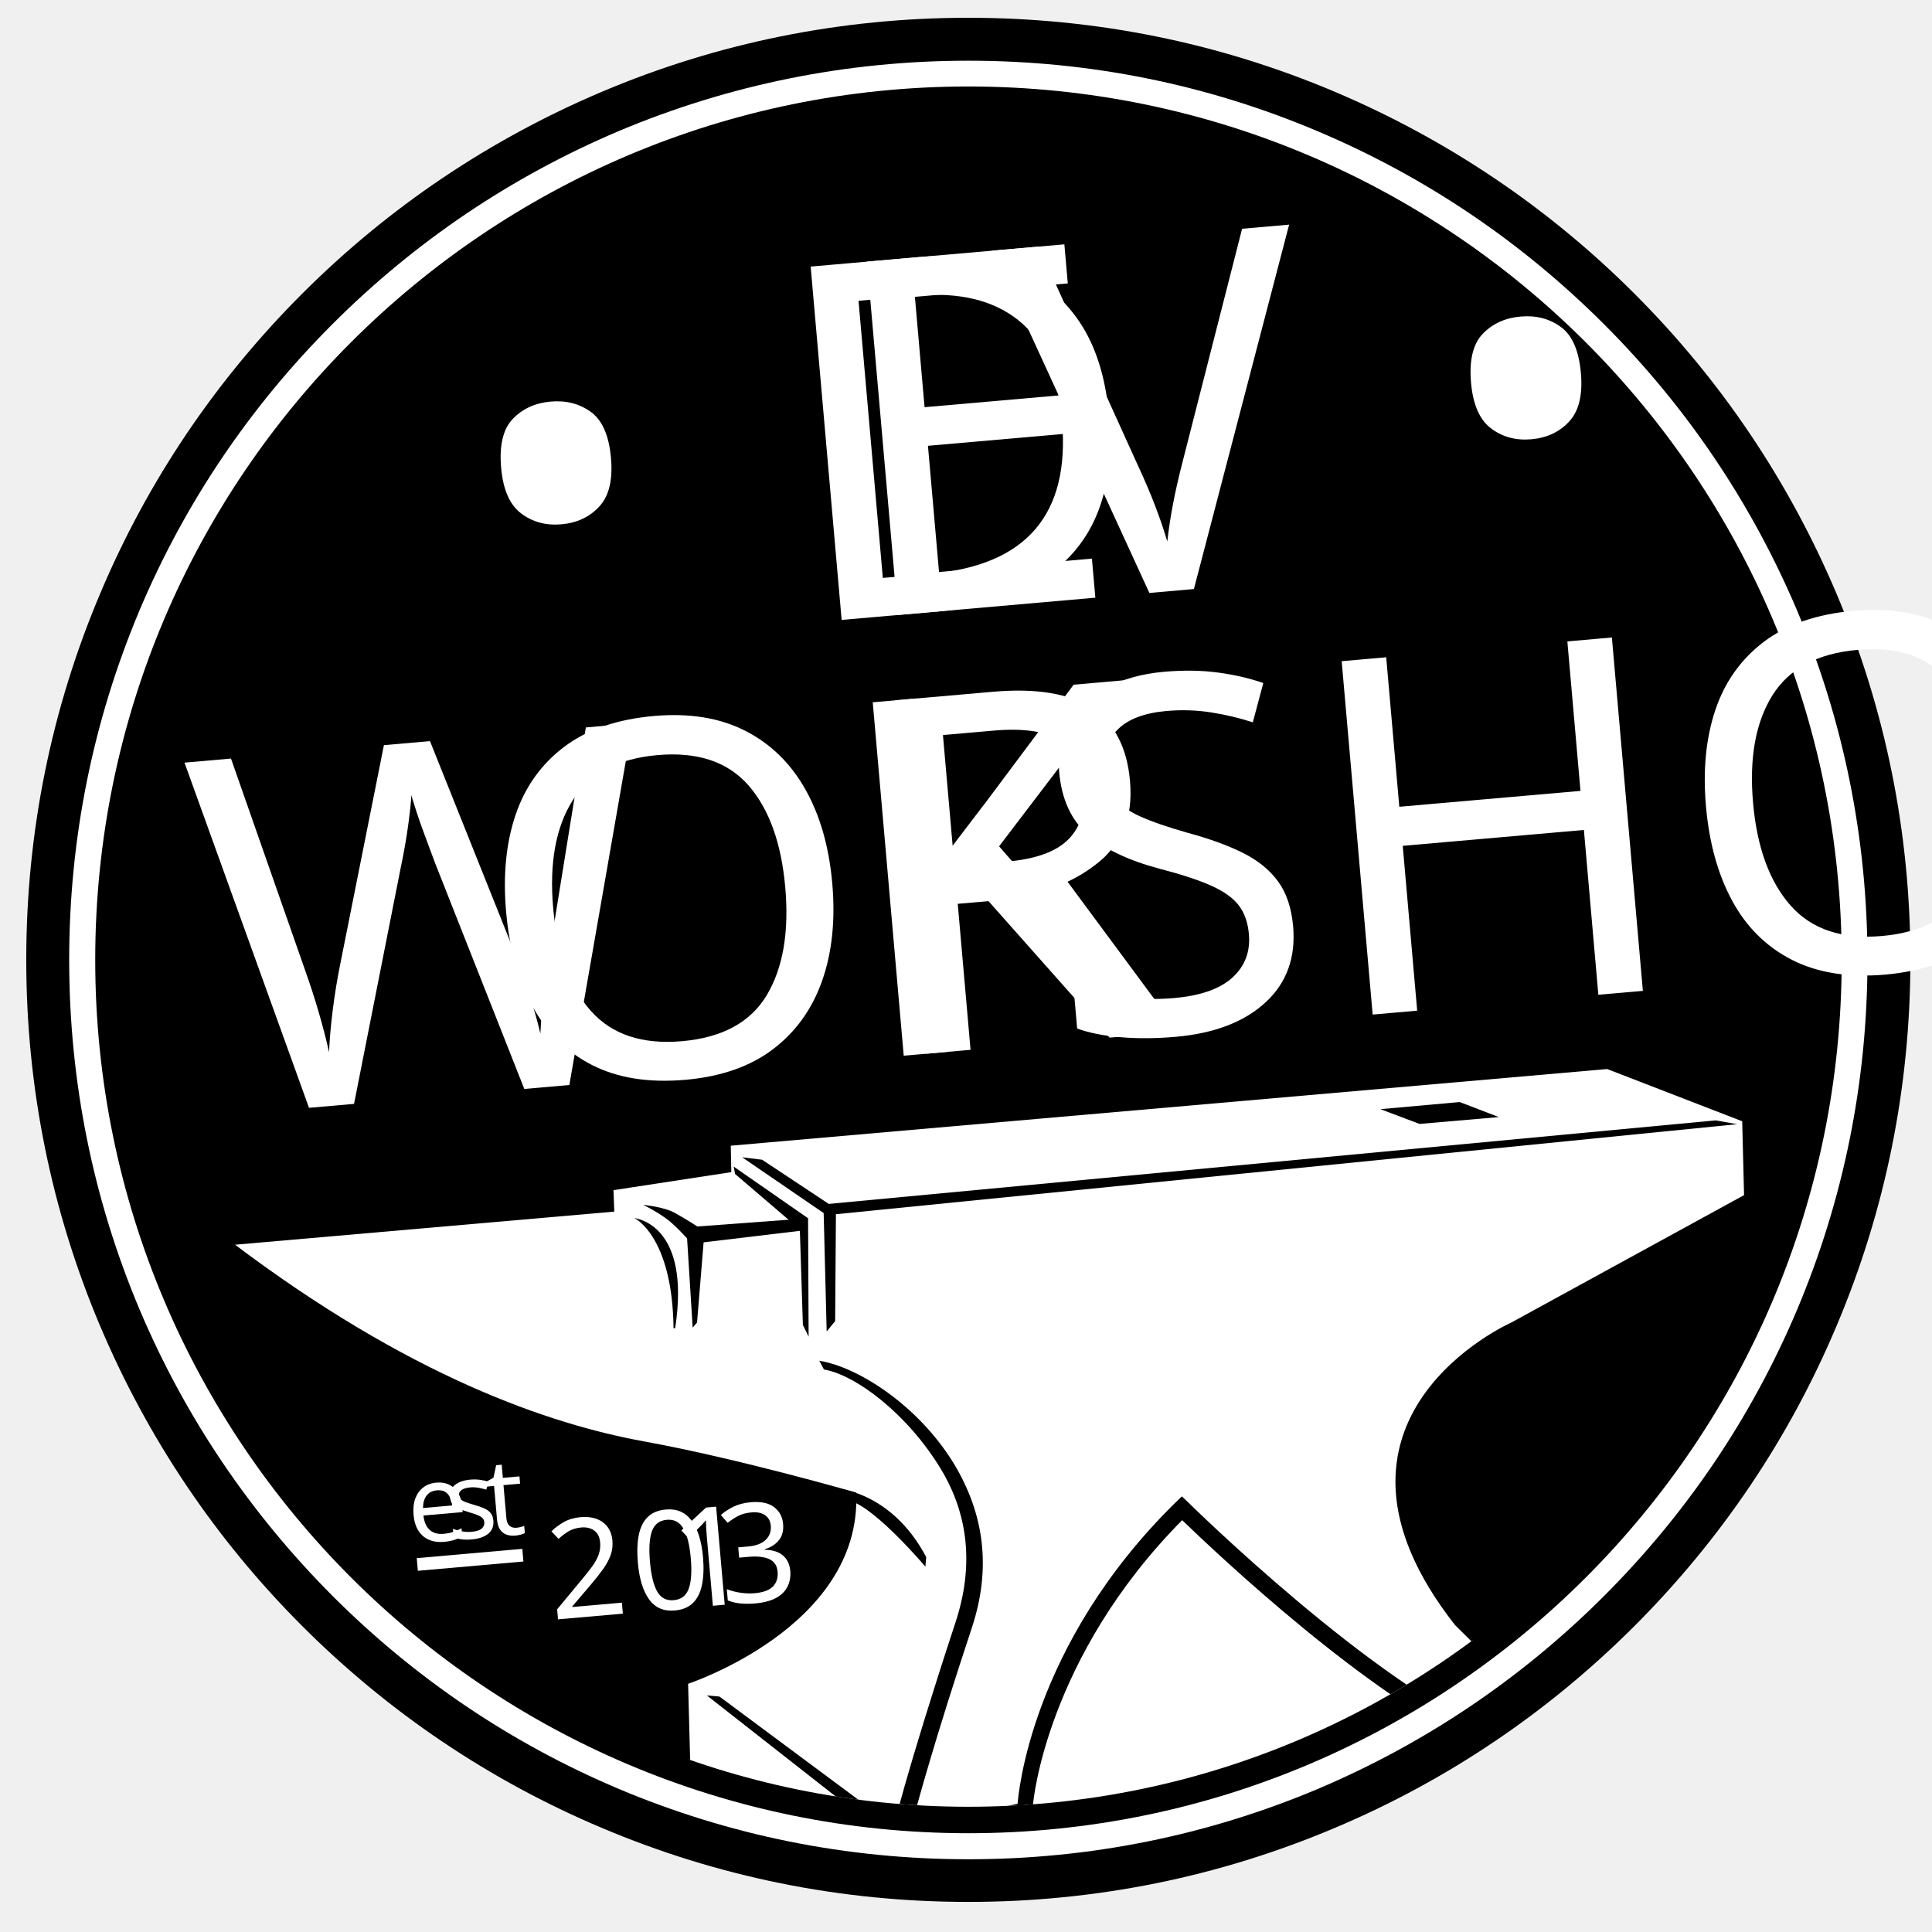
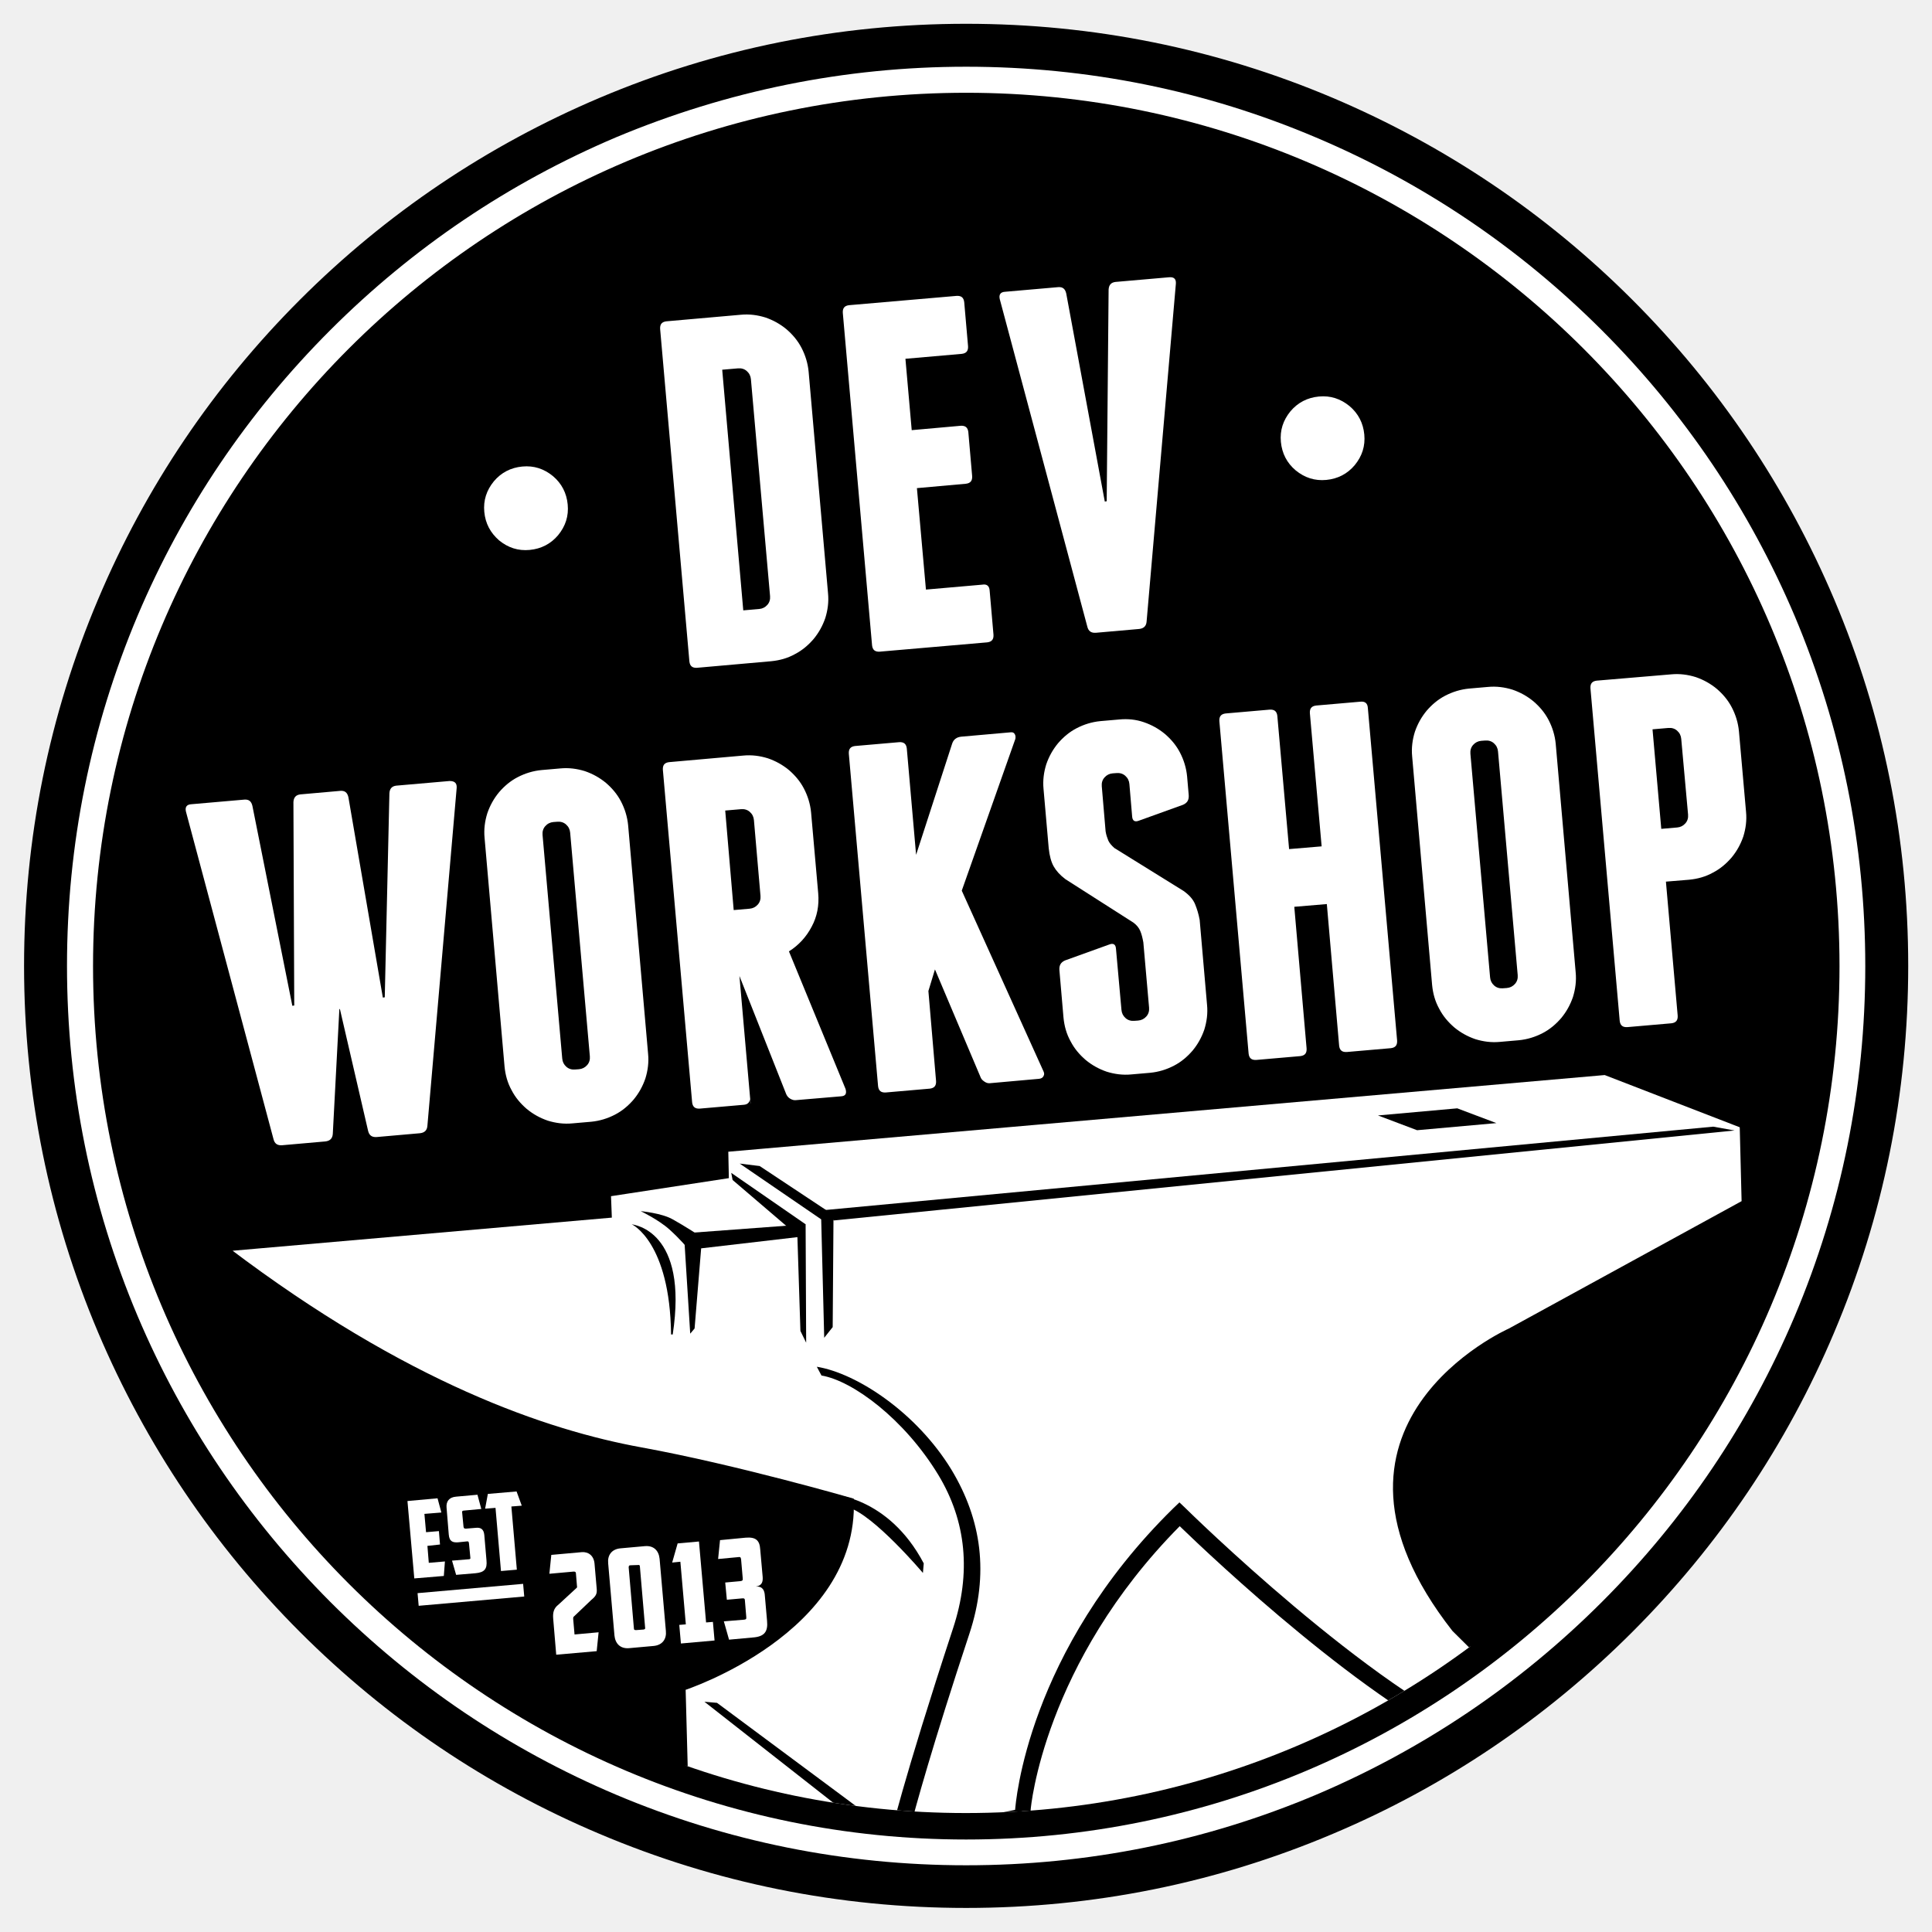
- <svg xmlns="http://www.w3.org/2000/svg" xmlns:xlink="http://www.w3.org/1999/xlink" version="1.1" id="Layer_1" x="0px" y="0px" viewBox="0 0 706.5 706.5" enable-background="new 0 0 706.5 706.5" xml:space="preserve">
+ <svg xmlns="http://www.w3.org/2000/svg" xmlns:xlink="http://www.w3.org/1999/xlink" version="1.1" id="Layer_1" x="0px" y="0px" viewBox="47 43.5 706.5 706.5" style="enable-background:new 47 43.5 706.5 706.5;" xml:space="preserve">
+   <style type="text/css">
+ 	.st0{fill:#FFFFFF;}
+ 	.st1{stroke:#000000;stroke-width:19.354;stroke-miterlimit:10;}
+ 	.st2{clip-path:url(#SVGID_2_);}
+ 	.st3{fill:none;stroke:#000000;stroke-width:1.234;stroke-miterlimit:10;}
+ 	.st4{enable-background:new    ;}
+ 	.st5{fill:none;stroke:#FFFFFF;stroke-width:4.645;stroke-miterlimit:10;}
+ </style>
  <g>
-     <path fill="#FFFFFF" d="M689,351c0,185-149.9,334.9-334.9,334.9C169.1,685.9,19.2,536,19.2,351c0-185,149.9-334.9,334.9-334.9   C539.1,16.1,689,166,689,351" />
-     <path stroke="#000000" stroke-width="19.354" stroke-miterlimit="10" d="M663.8,351c0,171-138.6,309.7-309.7,309.7   C183.1,660.7,44.5,522,44.5,351c0-171,138.6-309.7,309.7-309.7C525.1,41.4,663.8,180,663.8,351" />
-     <path d="M354.1,22.2c44.4,0,87.5,8.7,128,25.9c39.2,16.6,74.3,40.3,104.5,70.5s53.9,65.4,70.5,104.5c17.1,40.6,25.8,83.6,25.8,128   c0,44.4-8.7,87.5-25.8,128c-16.6,39.2-40.3,74.3-70.5,104.5s-65.4,53.9-104.5,70.5c-40.5,17.1-83.6,25.8-128,25.8   c-44.4,0-87.5-8.7-128-25.8c-39.2-16.6-74.3-40.3-104.5-70.5C91.4,553.3,67.7,518.2,51.1,479C34,438.5,25.3,395.4,25.3,351   c0-44.4,8.7-87.4,25.8-128c16.6-39.2,40.3-74.3,70.5-104.5c30.2-30.2,65.4-53.9,104.5-70.5C266.7,30.9,309.7,22.2,354.1,22.2    M354.1,6.5c-46.5,0-91.6,9.1-134.1,27.1c-41,17.4-77.9,42.2-109.5,73.8s-56.5,68.5-73.8,109.5C18.7,259.4,9.6,304.5,9.6,351   c0,46.5,9.1,91.6,27.1,134.1c17.4,41,42.2,77.9,73.8,109.5c31.6,31.6,68.5,56.5,109.5,73.8c42.5,18,87.6,27.1,134.1,27.1   c46.5,0,91.6-9.1,134.1-27.1c41-17.3,77.9-42.2,109.5-73.8c31.6-31.6,56.5-68.5,73.8-109.5c18-42.5,27.1-87.6,27.1-134.1   c0-46.5-9.1-91.6-27.1-134.1c-17.4-41-42.2-77.9-73.8-109.5C566.1,75.8,529.2,51,488.2,33.6C445.7,15.6,400.6,6.5,354.1,6.5" />
+     <path class="st0" d="M735.2,396.8c0,185-149.9,334.9-334.9,334.9S65.4,581.8,65.4,396.8S215.3,61.8,400.3,61.8   S735.2,211.8,735.2,396.8" />
+     <path class="st1" d="M710,396.8c0,171-138.6,309.7-309.7,309.7c-171,0-309.6-138.7-309.6-309.7S229.3,87.1,400.4,87.1   C571.2,87.2,710,225.8,710,396.8" />
+     <path d="M400.3,67.9c44.4,0,87.5,8.7,128,25.9c39.2,16.6,74.3,40.3,104.5,70.5s53.9,65.4,70.5,104.5c17.1,40.6,25.8,83.6,25.8,128   s-8.7,87.5-25.8,128c-16.6,39.2-40.3,74.3-70.5,104.5s-65.4,53.9-104.5,70.5c-40.5,17.1-83.6,25.8-128,25.8s-87.5-8.7-128-25.8   c-39.2-16.6-74.3-40.3-104.5-70.5c-30.2-30.3-53.9-65.4-70.5-104.6c-17.1-40.5-25.8-83.6-25.8-128s8.7-87.4,25.8-128   c16.6-39.2,40.3-74.3,70.5-104.5s65.4-53.9,104.5-70.5C312.9,76.7,355.9,67.9,400.3,67.9 M400.3,52.2c-46.5,0-91.6,9.1-134.1,27.1   c-41,17.4-77.9,42.2-109.5,73.8s-56.5,68.5-73.8,109.5c-18,42.5-27.1,87.6-27.1,134.1s9.1,91.6,27.1,134.1   c17.4,41,42.2,77.9,73.8,109.5s68.5,56.5,109.5,73.8c42.5,18,87.6,27.1,134.1,27.1s91.6-9.1,134.1-27.1   c41-17.3,77.9-42.2,109.5-73.8s56.5-68.5,73.8-109.5c18-42.5,27.1-87.6,27.1-134.1s-9.1-91.6-27.1-134.1   c-17.4-41-42.2-77.9-73.8-109.5s-68.5-56.4-109.5-73.8C491.9,61.3,446.8,52.2,400.3,52.2" />
  </g>
  <g>
-     <defs>
-       <path id="SVGID_1_" d="M663.8,351c0,171-138.6,309.7-309.7,309.7C183.1,660.7,44.5,522,44.5,351c0-171,138.6-309.7,309.7-309.7    C525.1,41.4,663.8,180,663.8,351" />
-     </defs>
-     <clipPath id="SVGID_2_">
-       <use xlink:href="#SVGID_1_" overflow="visible" />
-     </clipPath>
-     <g clip-path="url(#SVGID_2_)">
-       <path fill="#FFFFFF" d="M587.8,390.3l49.9,19.3l0.7,27.8l-85.5,46.8c0,0-78.9,34.9-20.4,109.6c37,37.1,45.2,39,45.2,39l2.1,41.1    l-31.3,3.9c0,0-98.8-40.7-169.3,20.2l-48.1,11l-79.3-63.9l-0.8-29.8c0,0,63.3-20.6,61.5-69c0,0-42.5-12.3-77.1-18.6    c-34.6-6.3-86-23.7-151.1-73L224,442.5l-0.3-7.8l43.1-6.6l-0.2-9.7L587.8,390.3z" />
-       <path fill="none" stroke="#000000" stroke-width="1.234" stroke-miterlimit="10" d="M587.8,390.3l49.9,19.3l0.7,27.8l-85.5,46.8    c0,0-78.9,34.9-20.4,109.6c37,37.1,45.2,39,45.2,39l2.1,41.1l-31.3,3.9c0,0-98.8-40.7-169.3,20.2l-48.1,11l-79.3-63.9l-0.8-29.8    c0,0,63.3-20.6,61.5-69c0,0-42.5-12.3-77.1-18.6c-34.6-6.3-86-23.7-151.1-73L224,442.5l-0.3-7.8l43.1-6.6l-0.2-9.7L587.8,390.3z" />
-       <polygon points="331,706.2 327.2,702 326.1,673 258.5,620 263.1,620.4 330.4,670.4   " />
-       <path d="M378.4,692.1L374,697l-1.9-37.2c0.2-2.6,4.4-58,57.9-110.5l2.2-2.1l2.2,2.1c0.7,0.7,68.1,67,111.8,84.5l1.9,0.8l1,41.5    l-6.3-6l-0.8-31.3c-40.7-17.3-97.7-71.3-109.7-82.9c-49.7,50.2-54.5,103.1-54.5,103.7L378.4,692.1z" />
-       <polygon points="545.2,639.7 544.5,633.6 577,633.1 573.5,635.9   " />
-       <path d="M326.1,673.8l0-3c0.2-0.9,4.9-21.5,23.3-77.5c6.7-20.3,4.9-39.2-5.4-56.2c-12.4-20.4-31.3-34.4-42.7-36.3l-1.7-3.2    c14.7,2.4,36.5,16.8,49.2,37.6c11.1,18.4,13.8,38.2,6.6,60c-13.6,41.1-19.7,63.4-22,72.3l41.3-8.4l-0.5,5.5L326.1,673.8z" />
-       <path d="M246.9,485.7l-0.6,0c-0.4-33.8-14.3-40.3-14.4-40.3C232.7,445.6,252.7,447.8,246.9,485.7" />
-       <polygon points="295.7,488.8 293.6,484.5 292.5,450.1 257.3,454.3 254.9,483.6 253.3,485.5 251,448.8 295.5,445.5   " />
-       <path d="M252.3,454.1c0,0-2.6-3.2-6.6-6.8c-4-3.6-10.5-6.7-10.5-6.7s7.7,0.7,11.7,3c4.3,2.4,8.9,5.4,8.9,5.4L252.3,454.1z" />
-       <polygon points="292.3,449.4 268.8,429.3 268.3,426.6 295.5,445.5   " />
-       <polygon points="305.4,483.1 302.3,486.9 301.2,443.6 271.4,423.2 278.7,424.1 305.7,442   " />
-       <polygon points="305.8,444 302.5,440.3 627.4,409.7 635.2,411.1   " />
-       <polygon points="548.1,408.5 519.1,411 504.8,405.6 533.8,403   " />
-       <path d="M338.4,572.9c0,0-18.1-21.4-27.4-24l-6.3-4.8c0,0,20.9,0.5,34,25.3L338.4,572.9z" />
+     <g>
+       <g>
+         <defs>
+           <path id="SVGID_1_" d="M709.9,396.8c0,171-138.6,309.7-309.7,309.7c-171,0-309.6-138.7-309.6-309.7S229.2,87,400.3,87      C571.2,87.1,709.9,225.8,709.9,396.8" />
+         </defs>
+         <clipPath id="SVGID_2_">
+           <use xlink:href="#SVGID_1_" style="overflow:visible;" />
+         </clipPath>
+         <g class="st2">
+           <path class="st0" d="M633.9,436l49.9,19.3l0.7,27.8L599,529.9c0,0-78.9,34.9-20.4,109.6c37,37.1,45.2,39,45.2,39l2.1,41.1      l-31.3,3.9c0,0-98.8-40.7-169.3,20.2l-48.1,11l-79.3-63.9l-0.8-29.8c0,0,63.3-20.6,61.5-69c0,0-42.5-12.3-77.1-18.6      c-34.6-6.3-86-23.7-151.1-73l139.7-12.2l-0.3-7.8l43.1-6.6l-0.2-9.7L633.9,436z" />
+           <path class="st3" d="M633.9,436l49.9,19.3l0.7,27.8L599,529.9c0,0-78.9,34.9-20.4,109.6c37,37.1,45.2,39,45.2,39l2.1,41.1      l-31.3,3.9c0,0-98.8-40.7-169.3,20.2l-48.1,11l-79.3-63.9l-0.8-29.8c0,0,63.3-20.6,61.5-69c0,0-42.5-12.3-77.1-18.6      c-34.6-6.3-86-23.7-151.1-73l139.7-12.2l-0.3-7.8l43.1-6.6l-0.2-9.7L633.9,436z" />
+           <polygon points="377.1,752 373.3,747.8 372.2,718.8 304.6,665.8 309.2,666.2 376.5,716.2     " />
+           <path d="M424.5,737.8l-4.4,4.9l-1.9-37.2c0.2-2.6,4.4-58,57.9-110.5l2.2-2.1l2.2,2.1c0.7,0.7,68.1,67,111.8,84.5l1.9,0.8l1,41.5      l-6.3-6l-0.8-31.3c-40.7-17.3-97.7-71.3-109.7-82.9c-49.7,50.2-54.5,103.1-54.5,103.7L424.5,737.8z" />
+           <polygon points="591.3,685.5 590.6,679.3 623.1,678.8 619.6,681.7     " />
+           <path d="M372.2,719.5v-3c0.2-0.9,4.9-21.5,23.3-77.5c6.7-20.3,4.9-39.2-5.4-56.2c-12.4-20.4-31.3-34.4-42.7-36.3l-1.7-3.2      c14.7,2.4,36.5,16.8,49.2,37.6c11.1,18.4,13.8,38.2,6.6,60c-13.6,41.1-19.7,63.4-22,72.3l41.3-8.4l-0.5,5.5L372.2,719.5z" />
+           <path d="M293,531.5h-0.6c-0.4-33.8-14.3-40.3-14.4-40.3C278.8,491.4,298.8,493.5,293,531.5" />
+           <polygon points="341.8,534.5 339.7,530.2 338.6,495.9 303.4,500 301,529.3 299.4,531.2 297.1,494.5 341.6,491.2     " />
+           <path d="M298.4,499.9c0,0-2.6-3.2-6.6-6.8c-4-3.6-10.5-6.7-10.5-6.7s7.7,0.7,11.7,3c4.3,2.4,8.9,5.4,8.9,5.4L298.4,499.9z" />
+           <polygon points="338.4,495.1 314.9,475 314.4,472.4 341.6,491.2     " />
+           <polygon points="351.5,528.8 348.4,532.7 347.3,489.4 317.5,469 324.8,469.9 351.8,487.8     " />
+           <polygon points="351.9,489.8 348.6,486 673.5,455.5 681.3,456.9     " />
+           <polygon points="594.2,454.2 565.2,456.8 550.9,451.4 579.9,448.8     " />
+           <path d="M384.5,618.7c0,0-18.1-21.4-27.4-24l-6.3-4.8c0,0,20.9,0.5,34,25.3L384.5,618.7z" />
+         </g>
+       </g>
    </g>
  </g>
  <g>
    <g>
-       <text transform="matrix(0.9962 -8.733913e-02 8.734000e-02 0.9962 175.1156 238.3267)">
-         <tspan x="0" y="0" fill="#FFFFFF" font-family="'Franchise-Bold'" font-size="181.663px">• D</tspan>
-         <tspan x="136.2" y="0" fill="#FFFFFF" font-family="'Franchise-Bold'" font-size="181.663px" letter-spacing="3">E</tspan>
-         <tspan x="199.8" y="0" fill="#FFFFFF" font-family="'Franchise-Bold'" font-size="181.663px">V •</tspan>
-       </text>
-       <text transform="matrix(0.9962 -8.733913e-02 8.734000e-02 0.9962 76.6215 408.3014)">
-         <tspan x="0" y="0" fill="#FFFFFF" font-family="'Franchise-Bold'" font-size="181.666px">W</tspan>
-         <tspan x="103.5" y="0" fill="#FFFFFF" font-family="'Franchise-Bold'" font-size="181.666px">OR</tspan>
-         <tspan x="237.2" y="0" fill="#FFFFFF" font-family="'Franchise-Bold'" font-size="181.666px">K</tspan>
-         <tspan x="309.6" y="0" fill="#FFFFFF" font-family="'Franchise-Bold'" font-size="181.666px">SHOP</tspan>
-       </text>
+       <g class="st4">
+         <path class="st0" d="M224.1,230.7c-0.4-4.2,0.8-7.9,3.5-11.2c2.7-3.2,6.2-5,10.4-5.4s7.9,0.8,11.2,3.5c3.2,2.7,5,6.2,5.4,10.4     s-0.8,7.9-3.5,11.2c-2.7,3.2-6.2,5-10.4,5.4s-7.9-0.8-11.2-3.5C226.3,238.3,224.5,234.9,224.1,230.7z" />
+         <path class="st0" d="M317.9,158.6c3.1-0.3,6.1,0.1,9,1c2.9,1,5.4,2.4,7.7,4.3c2.2,1.9,4.1,4.1,5.5,6.8s2.3,5.6,2.6,8.7l7.1,81.1     c0.3,3.1-0.1,6.1-1,9c-1,2.9-2.4,5.4-4.3,7.7c-1.9,2.2-4.1,4.1-6.8,5.5c-2.7,1.5-5.6,2.3-8.7,2.6l-27.1,2.4     c-1.7,0.1-2.6-0.6-2.8-2.3l-10.7-121.6c-0.1-1.7,0.6-2.6,2.3-2.8L317.9,158.6z M321.6,182.2c-0.1-1.2-0.6-2.2-1.5-3s-2-1.1-3.2-1     l-5.8,0.5l7.7,88l5.8-0.5c1.2-0.1,2.2-0.6,3-1.5s1.1-2,1-3.2L321.6,182.2z" />
+       </g>
+       <g class="st4">
+         <path class="st0" d="M408.9,259.5l1.4,16.1c0.1,1.7-0.6,2.6-2.3,2.8l-39.3,3.4c-1.7,0.1-2.6-0.6-2.8-2.3l-10.7-121.6     c-0.1-1.7,0.6-2.6,2.3-2.8l39.3-3.4c1.7-0.1,2.6,0.6,2.8,2.3l1.4,16.1c0.1,1.7-0.6,2.6-2.3,2.8l-20.6,1.8l2.3,26.1l17.9-1.6     c1.7-0.1,2.6,0.6,2.8,2.3l1.4,16.1c0.1,1.7-0.6,2.6-2.3,2.8l-17.9,1.6l3.3,37.1l20.6-1.8C407.9,257,408.8,257.8,408.9,259.5z" />
+       </g>
+       <g class="st4">
+         <path class="st0" d="M477,147.2l-10.7,123.5c-0.1,1.7-1,2.6-2.7,2.8l-15.9,1.4c-1.7,0.1-2.7-0.6-3.1-2.3l-32-119.7     c-0.4-1.7,0.3-2.6,1.9-2.7l19.5-1.7c1.6-0.1,2.5,0.6,2.9,2.3l14.1,76.1l0.7-0.1l0.7-77.4c0.1-1.7,0.9-2.6,2.5-2.8l19.5-1.7     C476.3,144.7,477.1,145.5,477,147.2z" />
+         <path class="st0" d="M515.4,205.1c-0.4-4.2,0.8-7.9,3.5-11.2c2.7-3.2,6.2-5,10.4-5.4s7.9,0.8,11.2,3.5c3.2,2.7,5,6.2,5.4,10.4     s-0.8,7.9-3.5,11.2c-2.7,3.2-6.2,5-10.4,5.4s-7.9-0.8-11.2-3.5C517.6,212.8,515.8,209.3,515.4,205.1z" />
+       </g>
+       <g class="st4">
+         <path class="st0" d="M214,331.6l-10.7,123.5c-0.1,1.7-1,2.6-2.7,2.8l-15.9,1.4c-1.7,0.1-2.7-0.6-3.1-2.3l-10.3-44.5h-0.2     l-2.4,45.6c-0.1,1.7-1,2.6-2.7,2.8l-15.9,1.4c-1.7,0.1-2.7-0.6-3.1-2.3l-32-119.7c-0.4-1.7,0.3-2.6,1.9-2.7l19.5-1.7     c1.6-0.1,2.5,0.6,2.9,2.3l14.6,73.1l0.7-0.1l-0.3-74.4c0.1-1.7,0.9-2.6,2.5-2.8l14.7-1.3c1.6-0.1,2.5,0.6,2.9,2.3l12.6,73.3     l0.7-0.1l1.7-74.6c0.1-1.7,0.9-2.6,2.5-2.8l19.5-1.7C213.3,329.1,214.1,329.9,214,331.6z" />
+       </g>
+       <g class="st4">
+         <path class="st0" d="M284,428.9c0.3,3.1-0.1,6.1-1,9c-1,2.9-2.4,5.4-4.3,7.7c-1.9,2.2-4.1,4.1-6.8,5.5c-2.7,1.4-5.6,2.3-8.7,2.6     l-6.9,0.6c-3.1,0.3-6.1-0.1-9-1c-2.9-1-5.4-2.4-7.7-4.3c-2.2-1.9-4.1-4.1-5.5-6.8c-1.5-2.7-2.3-5.6-2.6-8.7l-7.3-83.6     c-0.3-3.1,0.1-6.1,1-9c1-2.9,2.4-5.4,4.3-7.7c1.9-2.2,4.1-4.1,6.8-5.5s5.6-2.3,8.7-2.6l6.9-0.6c3.1-0.3,6.1,0.1,9,1     c2.9,1,5.4,2.4,7.7,4.3c2.2,1.9,4.1,4.1,5.5,6.8c1.4,2.7,2.3,5.6,2.6,8.7L284,428.9z M255.5,348c-0.1-1.2-0.6-2.2-1.5-3     s-2-1.1-3.2-1l-1.4,0.1c-1.2,0.1-2.2,0.6-3,1.5s-1.1,2-1,3.2l7.2,81.8c0.1,1.2,0.6,2.2,1.5,3s2,1.1,3.2,1l1.4-0.1     c1.2-0.1,2.2-0.6,3-1.5s1.1-2,1-3.2L255.5,348z" />
+         <path class="st0" d="M356.2,441.7c0.5,1.7,0,2.6-1.6,2.7l-16.5,1.4c-0.7,0.1-1.4-0.1-2.1-0.5s-1.2-1-1.5-1.7l-17.1-43.2l4.1,46.9     l-0.3-1.8c-0.1,1.2-0.9,1.9-2.2,2l-16.1,1.4c-1.7,0.1-2.6-0.6-2.8-2.3L289.4,325c-0.1-1.7,0.6-2.6,2.3-2.8l27.1-2.4     c3.1-0.3,6.1,0.1,9,1c2.9,1,5.4,2.4,7.7,4.3c2.2,1.9,4.1,4.1,5.5,6.8c1.4,2.7,2.3,5.6,2.6,8.7l2.6,29.5c0.4,4.5-0.4,8.6-2.4,12.3     c-2,3.8-4.8,6.8-8.3,9L356.2,441.7z M315.3,376.3l5.8-0.5c1.2-0.1,2.2-0.6,3-1.5s1.1-2,1-3.2l-2.4-27.7c-0.1-1.2-0.6-2.2-1.5-3     s-2-1.1-3.2-1l-5.8,0.5L315.3,376.3z" />
+       </g>
+       <g class="st4">
+         <path class="st0" d="M418.1,312c0.3,0.5,0.3,1.1,0.2,1.7l-19.6,55.5l29.9,66.1c0.3,0.6,0.3,1.2,0,1.7c-0.3,0.6-0.8,0.9-1.6,1     l-17.9,1.6c-0.7,0.1-1.4-0.1-2-0.5s-1.1-0.8-1.4-1.4L388.9,398l-2.4,7.9l2.8,32.9c0.1,1.7-0.6,2.6-2.3,2.8l-16.1,1.4     c-1.7,0.1-2.6-0.6-2.8-2.3l-10.7-121.6c-0.1-1.7,0.6-2.6,2.3-2.8l16.1-1.4c1.7-0.1,2.6,0.6,2.8,2.3l3.4,38.9l13.2-40.7     c0.5-1.5,1.6-2.3,3.2-2.5l18.1-1.6C417.3,311.2,417.8,311.4,418.1,312z" />
+       </g>
+       <g class="st4">
+         <path class="st0" d="M465.3,307.6c2.9,1,5.4,2.4,7.7,4.3c2.2,1.9,4.1,4.1,5.5,6.8c1.4,2.7,2.3,5.6,2.6,8.7l0.6,6.9     c0.1,1.7-0.5,2.8-2.1,3.5l-16.1,5.8c-1.5,0.6-2.4,0.1-2.5-1.6l-1-11.8c-0.1-1.2-0.6-2.2-1.5-3s-2-1.1-3.2-1l-1.4,0.1     c-1.2,0.1-2.2,0.6-3,1.5s-1.1,2-1,3.2l1.4,16.5c0.2,1.3,0.6,2.4,1,3.4c0.4,0.9,1.2,1.8,2.2,2.7l25.3,15.7     c2.1,1.5,3.5,3.1,4.2,4.8c0.7,1.7,1.3,3.6,1.7,5.8l2.7,31.1c0.3,3.1-0.1,6.1-1,9c-1,2.9-2.4,5.4-4.3,7.7     c-1.9,2.2-4.1,4.1-6.8,5.5c-2.7,1.4-5.6,2.3-8.7,2.6l-6.9,0.6c-3.1,0.3-6.1-0.1-9-1c-2.9-1-5.4-2.4-7.7-4.3     c-2.2-1.9-4.1-4.1-5.5-6.8c-1.5-2.7-2.3-5.6-2.6-8.7l-1.5-17.4c-0.1-1.7,0.5-2.8,2.1-3.5l16.1-5.8c1.5-0.6,2.4-0.1,2.5,1.6     l2,22.3c0.1,1.2,0.6,2.2,1.5,3s2,1.1,3.2,1l1.4-0.1c1.2-0.1,2.2-0.6,3-1.5s1.1-2,1-3.2l-2.1-23.9c-0.3-1.6-0.6-2.9-1.1-4.1     s-1.3-2.2-2.5-3.1L436.6,365c-2-1.5-3.4-3.1-4.3-4.7s-1.5-3.8-1.8-6.6l-1.9-21.7c-0.3-3.1,0.1-6.1,1-9c1-2.9,2.4-5.4,4.3-7.7     c1.9-2.2,4.1-4.1,6.8-5.5c2.7-1.4,5.6-2.3,8.7-2.6l6.9-0.6C459.4,306.3,462.4,306.6,465.3,307.6z" />
+         <path class="st0" d="M547.2,302.4L557.9,424c0.1,1.7-0.6,2.6-2.3,2.8l-16.1,1.4c-1.7,0.1-2.6-0.6-2.8-2.3l-4.5-51.8l-11.9,1     l4.5,51.8c0.1,1.7-0.6,2.6-2.3,2.8l-16.1,1.4c-1.7,0.1-2.6-0.6-2.8-2.3l-10.7-121.6c-0.1-1.7,0.6-2.6,2.3-2.8l16.1-1.4     c1.7-0.1,2.6,0.6,2.8,2.3l4.3,48.7l11.9-1l-4.3-48.7c-0.1-1.7,0.6-2.6,2.3-2.8l16.1-1.4C546.2,299.9,547.1,300.7,547.2,302.4z" />
+         <path class="st0" d="M623.2,399.1c0.3,3.1-0.1,6.1-1,9c-1,2.9-2.4,5.4-4.3,7.7c-1.9,2.2-4.1,4.1-6.8,5.5s-5.6,2.3-8.7,2.6     l-6.9,0.6c-3.1,0.3-6.1-0.1-9-1c-2.9-1-5.4-2.4-7.7-4.3c-2.2-1.9-4.1-4.1-5.5-6.8c-1.5-2.7-2.3-5.6-2.6-8.7l-7.3-83.6     c-0.3-3.1,0.1-6.1,1-9c1-2.9,2.4-5.4,4.3-7.7c1.9-2.2,4.1-4.1,6.8-5.5s5.6-2.3,8.7-2.6l6.9-0.6c3.1-0.3,6.1,0.1,9,1     c2.9,1,5.4,2.4,7.7,4.3c2.2,1.9,4.1,4.1,5.5,6.8c1.4,2.7,2.3,5.6,2.6,8.7L623.2,399.1z M594.8,318.3c-0.1-1.2-0.6-2.2-1.5-3     s-2-1.1-3.2-1l-1.4,0.1c-1.2,0.1-2.2,0.6-3,1.5s-1.1,2-1,3.2l7.2,81.8c0.1,1.2,0.6,2.2,1.5,3s2,1.1,3.2,1l1.4-0.1     c1.2-0.1,2.2-0.6,3-1.5s1.1-2,1-3.2L594.8,318.3z" />
+         <path class="st0" d="M658.1,290.1c3.1-0.3,6.1,0.1,9,1c2.9,1,5.4,2.4,7.7,4.3c2.2,1.9,4.1,4.1,5.5,6.8c1.4,2.7,2.3,5.6,2.6,8.7     l2.6,29.5c0.3,3.1-0.1,6.1-1,9c-1,2.9-2.4,5.4-4.3,7.7c-1.9,2.2-4.1,4.1-6.8,5.5c-2.7,1.5-5.6,2.3-8.7,2.6l-8.5,0.7l4.3,49     c0.1,1.7-0.6,2.6-2.3,2.8l-16.1,1.4c-1.7,0.1-2.6-0.6-2.8-2.3l-10.7-121.6c-0.1-1.7,0.6-2.6,2.3-2.8L658.1,290.1z M661.8,313.7     c-0.1-1.2-0.6-2.2-1.5-3s-2-1.1-3.2-1l-5.8,0.5l3.2,36.4l5.8-0.5c1.2-0.1,2.2-0.6,3-1.5s1.1-2,1-3.2L661.8,313.7z" />
+       </g>
    </g>
    <g>
-       <text transform="matrix(0.9962 -8.733913e-02 8.734000e-02 0.9962 201.649 592.3762)">
-         <tspan x="0" y="0" fill="#FFFFFF" font-family="'AmericanCaptain'" font-size="50.424px" letter-spacing="2">20</tspan>
-         <tspan x="45.7" y="0" fill="#FFFFFF" font-family="'AmericanCaptain'" font-size="50.424px" letter-spacing="2">1</tspan>
-         <tspan x="62.6" y="0" fill="#FFFFFF" font-family="'AmericanCaptain'" font-size="50.424px">3</tspan>
-       </text>
-       <text transform="matrix(0.9962 -8.733913e-02 8.734000e-02 0.9962 149.994 564.5256)">
-         <tspan x="0" y="0" fill="#FFFFFF" font-family="'AmericanCaptain'" font-size="39.265px">e</tspan>
-         <tspan x="14" y="0" fill="#FFFFFF" font-family="'AmericanCaptain'" font-size="39.265px">s</tspan>
-         <tspan x="28.8" y="0" fill="#FFFFFF" font-family="'AmericanCaptain'" font-size="39.265px">t</tspan>
-       </text>
-       <line fill="none" stroke="#FFFFFF" stroke-width="4.645" stroke-miterlimit="10" x1="152.6" y1="572.1" x2="191.2" y2="568.7" />
+       <g class="st4">
+         <path class="st0" d="M265.2,624.4c0.2,1.9-0.3,2.8-1.9,4.1l-6.4,6.1c-0.3,0.2-0.3,0.5-0.3,0.9l0.5,5.7l8.8-0.8l-0.7,6.9     l-14.8,1.3l-1.1-13.1c-0.2-2.3,0.2-3.9,1.9-5.2l6.4-5.9c0.4-0.3,0.5-0.5,0.4-0.8l-0.4-4.8c0-0.5-0.4-0.6-0.8-0.6l-8.9,0.8     l0.7-6.9l11.1-1c2.4-0.2,4.4,1.2,4.7,4.1L265.2,624.4z" />
+         <path class="st0" d="M269.4,615.2c-0.3-2.9,1.2-5.2,4.5-5.5l8.9-0.8c3.3-0.3,5.1,1.7,5.4,4.6l2.3,26.4c0.3,2.9-1.2,5.2-4.5,5.5     l-8.9,0.8c-3.3,0.3-5.1-1.7-5.4-4.6L269.4,615.2z M277.5,615.9c-0.5,0-0.6,0.3-0.6,0.8l1.9,22.2c0,0.6,0.2,0.7,0.8,0.7l2.7-0.2     c0.6-0.1,0.7-0.3,0.6-0.8l-1.9-22.2c0-0.5-0.2-0.7-0.7-0.6L277.5,615.9z" />
+       </g>
+       <g class="st4">
+         <path class="st0" d="M294.8,607.9l7.8-0.7l2.6,29.6l2.5-0.2l0.6,6.8l-12.3,1.1l-0.6-6.8l2.4-0.2l-2-22.9l-3,0.3L294.8,607.9z" />
+       </g>
+       <g class="st4">
+         <path class="st0" d="M319.7,605.8c3.7-0.3,5.1,1,5.3,4.3l0.9,10.1c0.1,1.7-0.2,3.1-2.5,3.5c2.5-0.2,3.2,1.4,3.3,3.4l0.8,9.1     c0.4,4-1,5.8-5.2,6.1l-8.7,0.8l-1.9-6.7l7.3-0.6c0.7-0.1,1-0.1,0.9-1l-0.5-6c0-0.6-0.2-0.9-1-0.8l-5.6,0.5l-0.6-6.3l5.5-0.5     c0.8-0.1,1-0.3,0.9-1.1l-0.6-6.9c-0.1-0.8-0.4-0.9-0.9-0.8l-7.5,0.7l0.7-6.9L319.7,605.8z" />
+       </g>
+       <g class="st4">
+         <path class="st0" d="M196,592.4l11-1l1.4,5.2l-6.2,0.5l0.6,6.7l4.7-0.4l0.4,4.9l-4.6,0.5l0.5,6.2l5.9-0.5l-0.4,5.3l-10.8,0.9     L196,592.4z" />
+       </g>
+       <g class="st4">
+         <path class="st0" d="M213.8,619.4l-1.5-5.2l6.1-0.5c0.5,0,0.7-0.2,0.6-0.6l-0.5-5.2c-0.1-0.8-0.3-0.8-1.1-0.7l-2.9,0.3     c-1.7,0.1-3.2-0.1-3.4-2.9l-0.8-9.8c-0.2-2.2,0.9-3.8,3.5-4l7.8-0.7l1.4,5.2l-6.4,0.6c-0.5,0-0.7,0.3-0.6,0.7l0.5,5.2     c0.1,0.6,0.3,0.7,0.9,0.7l3.6-0.3c1.8-0.2,2.9,0.5,3.1,2.6l0.8,9.3c0.3,3.1-0.7,4.4-4,4.7L213.8,619.4z" />
+       </g>
+       <g class="st4">
+         <path class="st0" d="M235.9,588.9l1.9,5.2l-3.8,0.3l2,23.1l-5.8,0.5l-2-23.1l-3.8,0.3l1-5.4L235.9,588.9z" />
+       </g>
+       <line class="st5" x1="199.9" y1="628.4" x2="238.5" y2="625" />
    </g>
  </g>
</svg>
